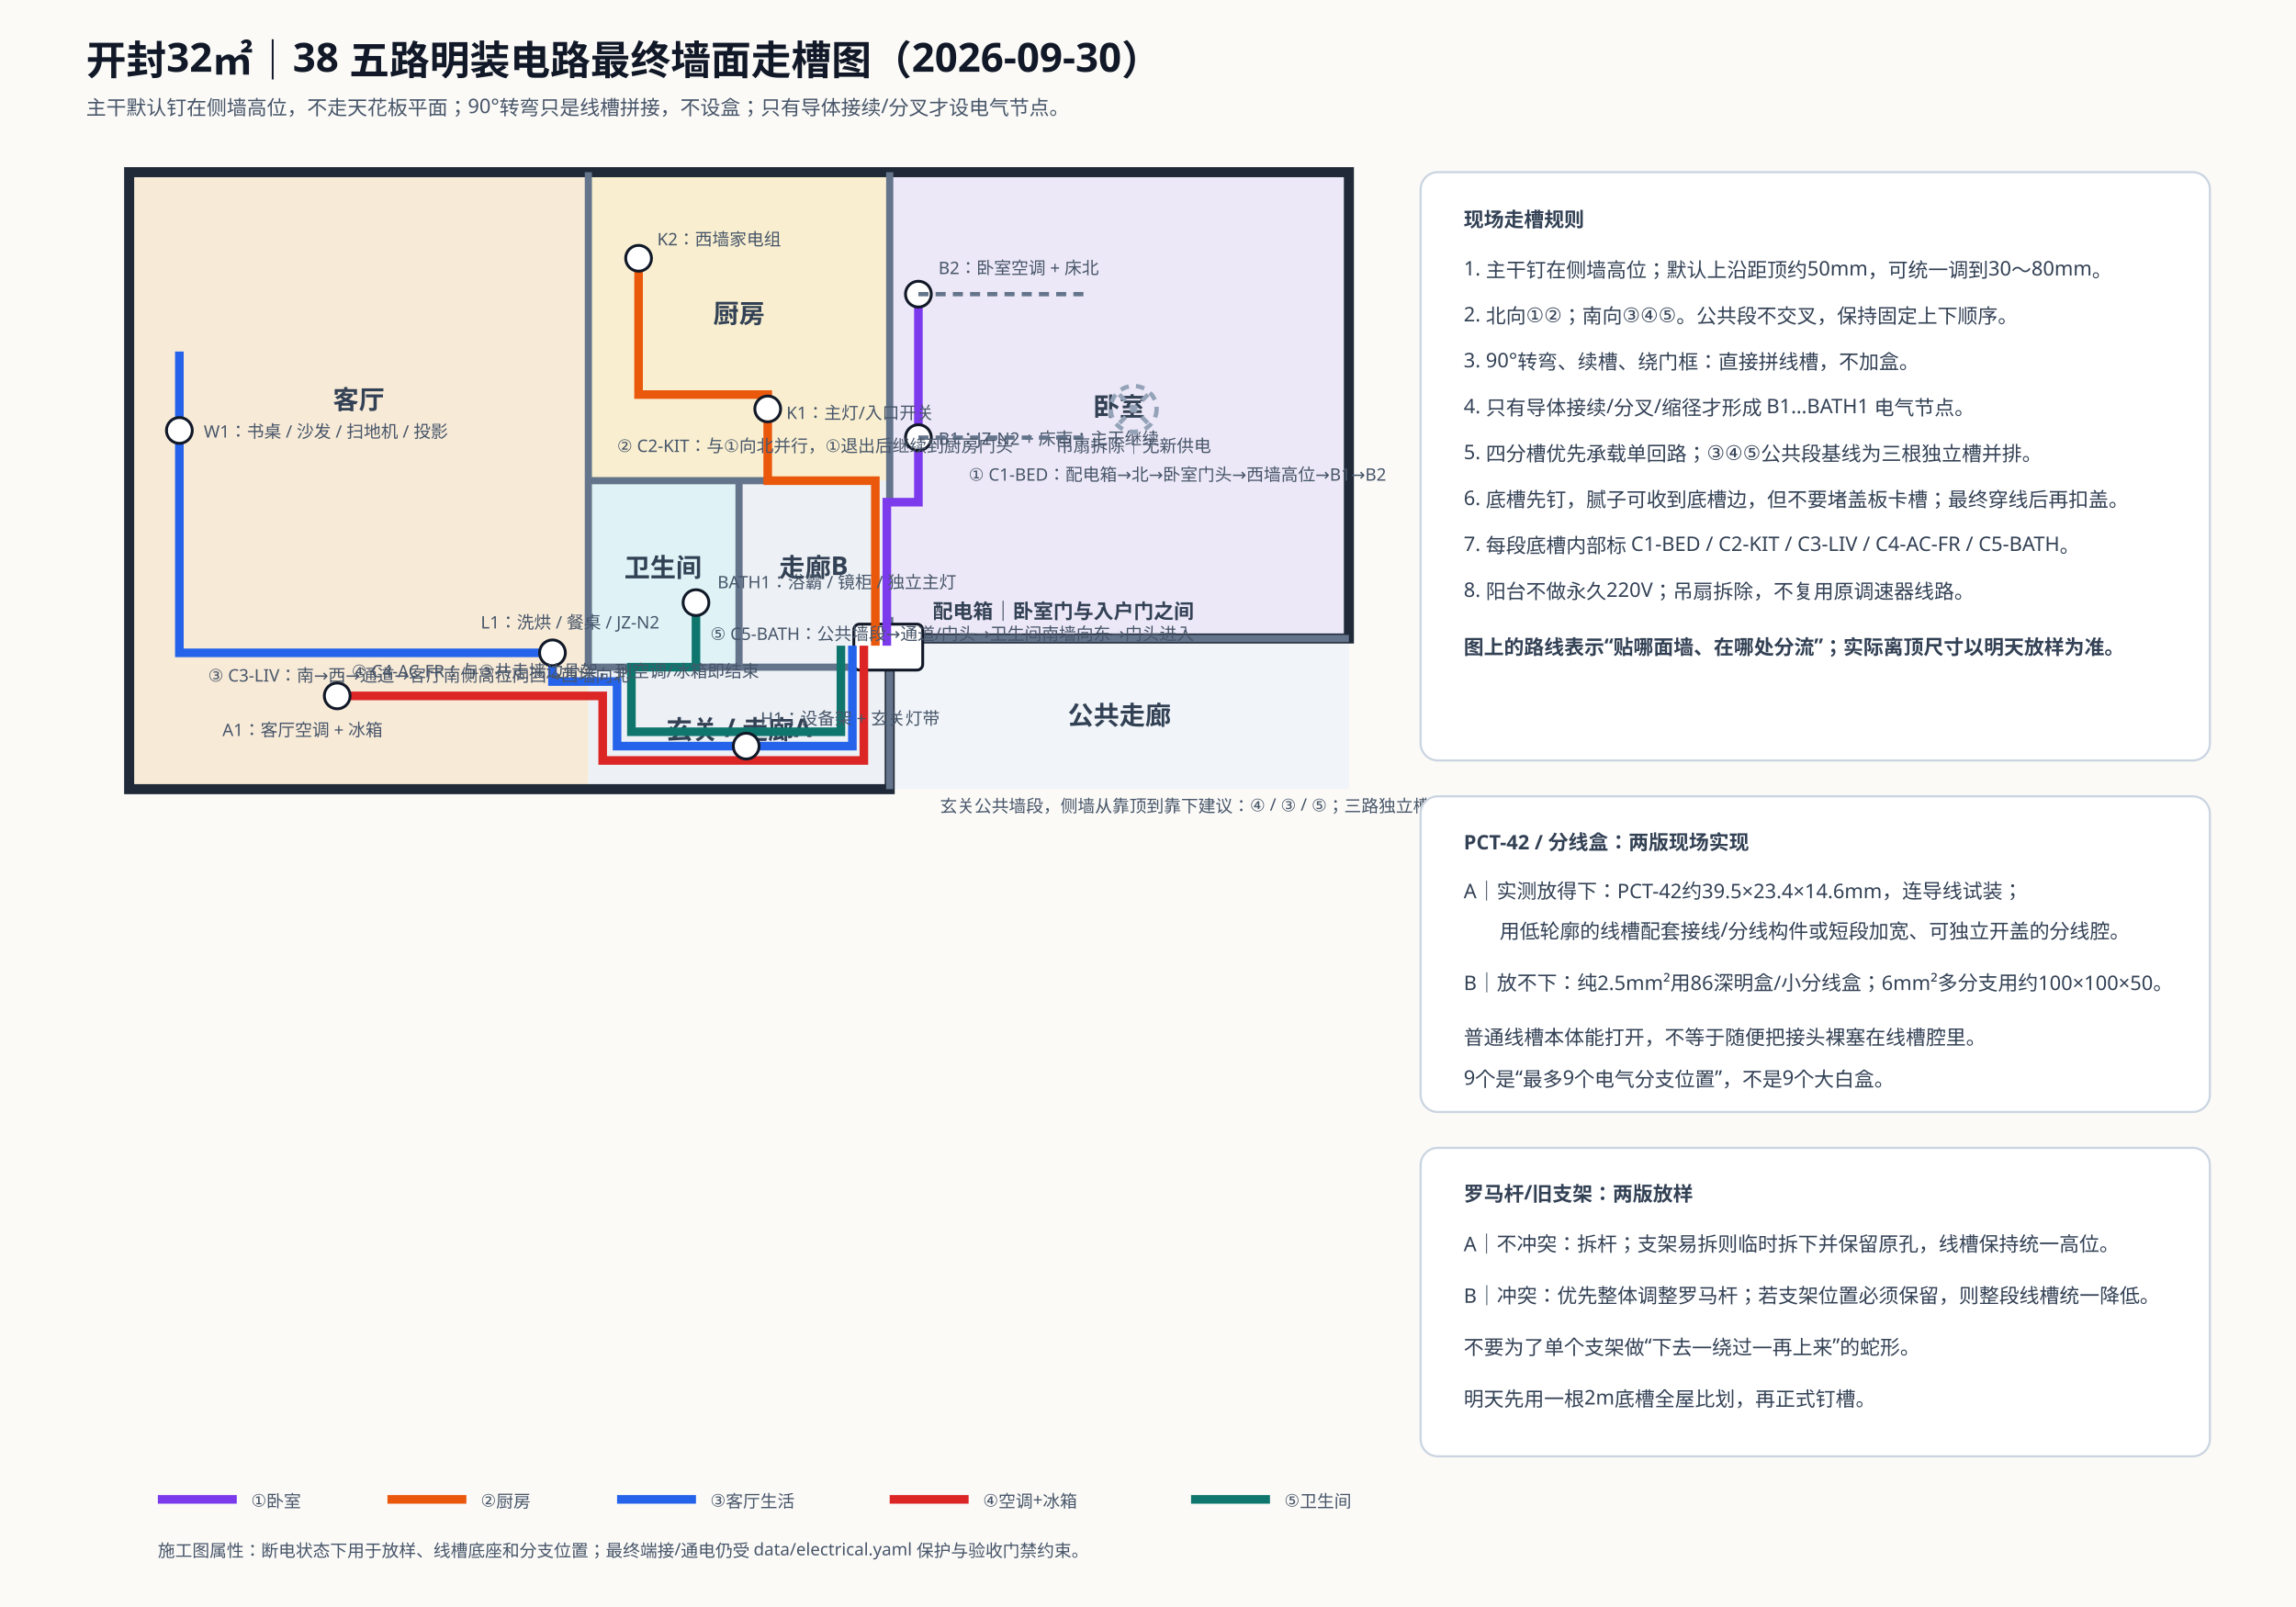
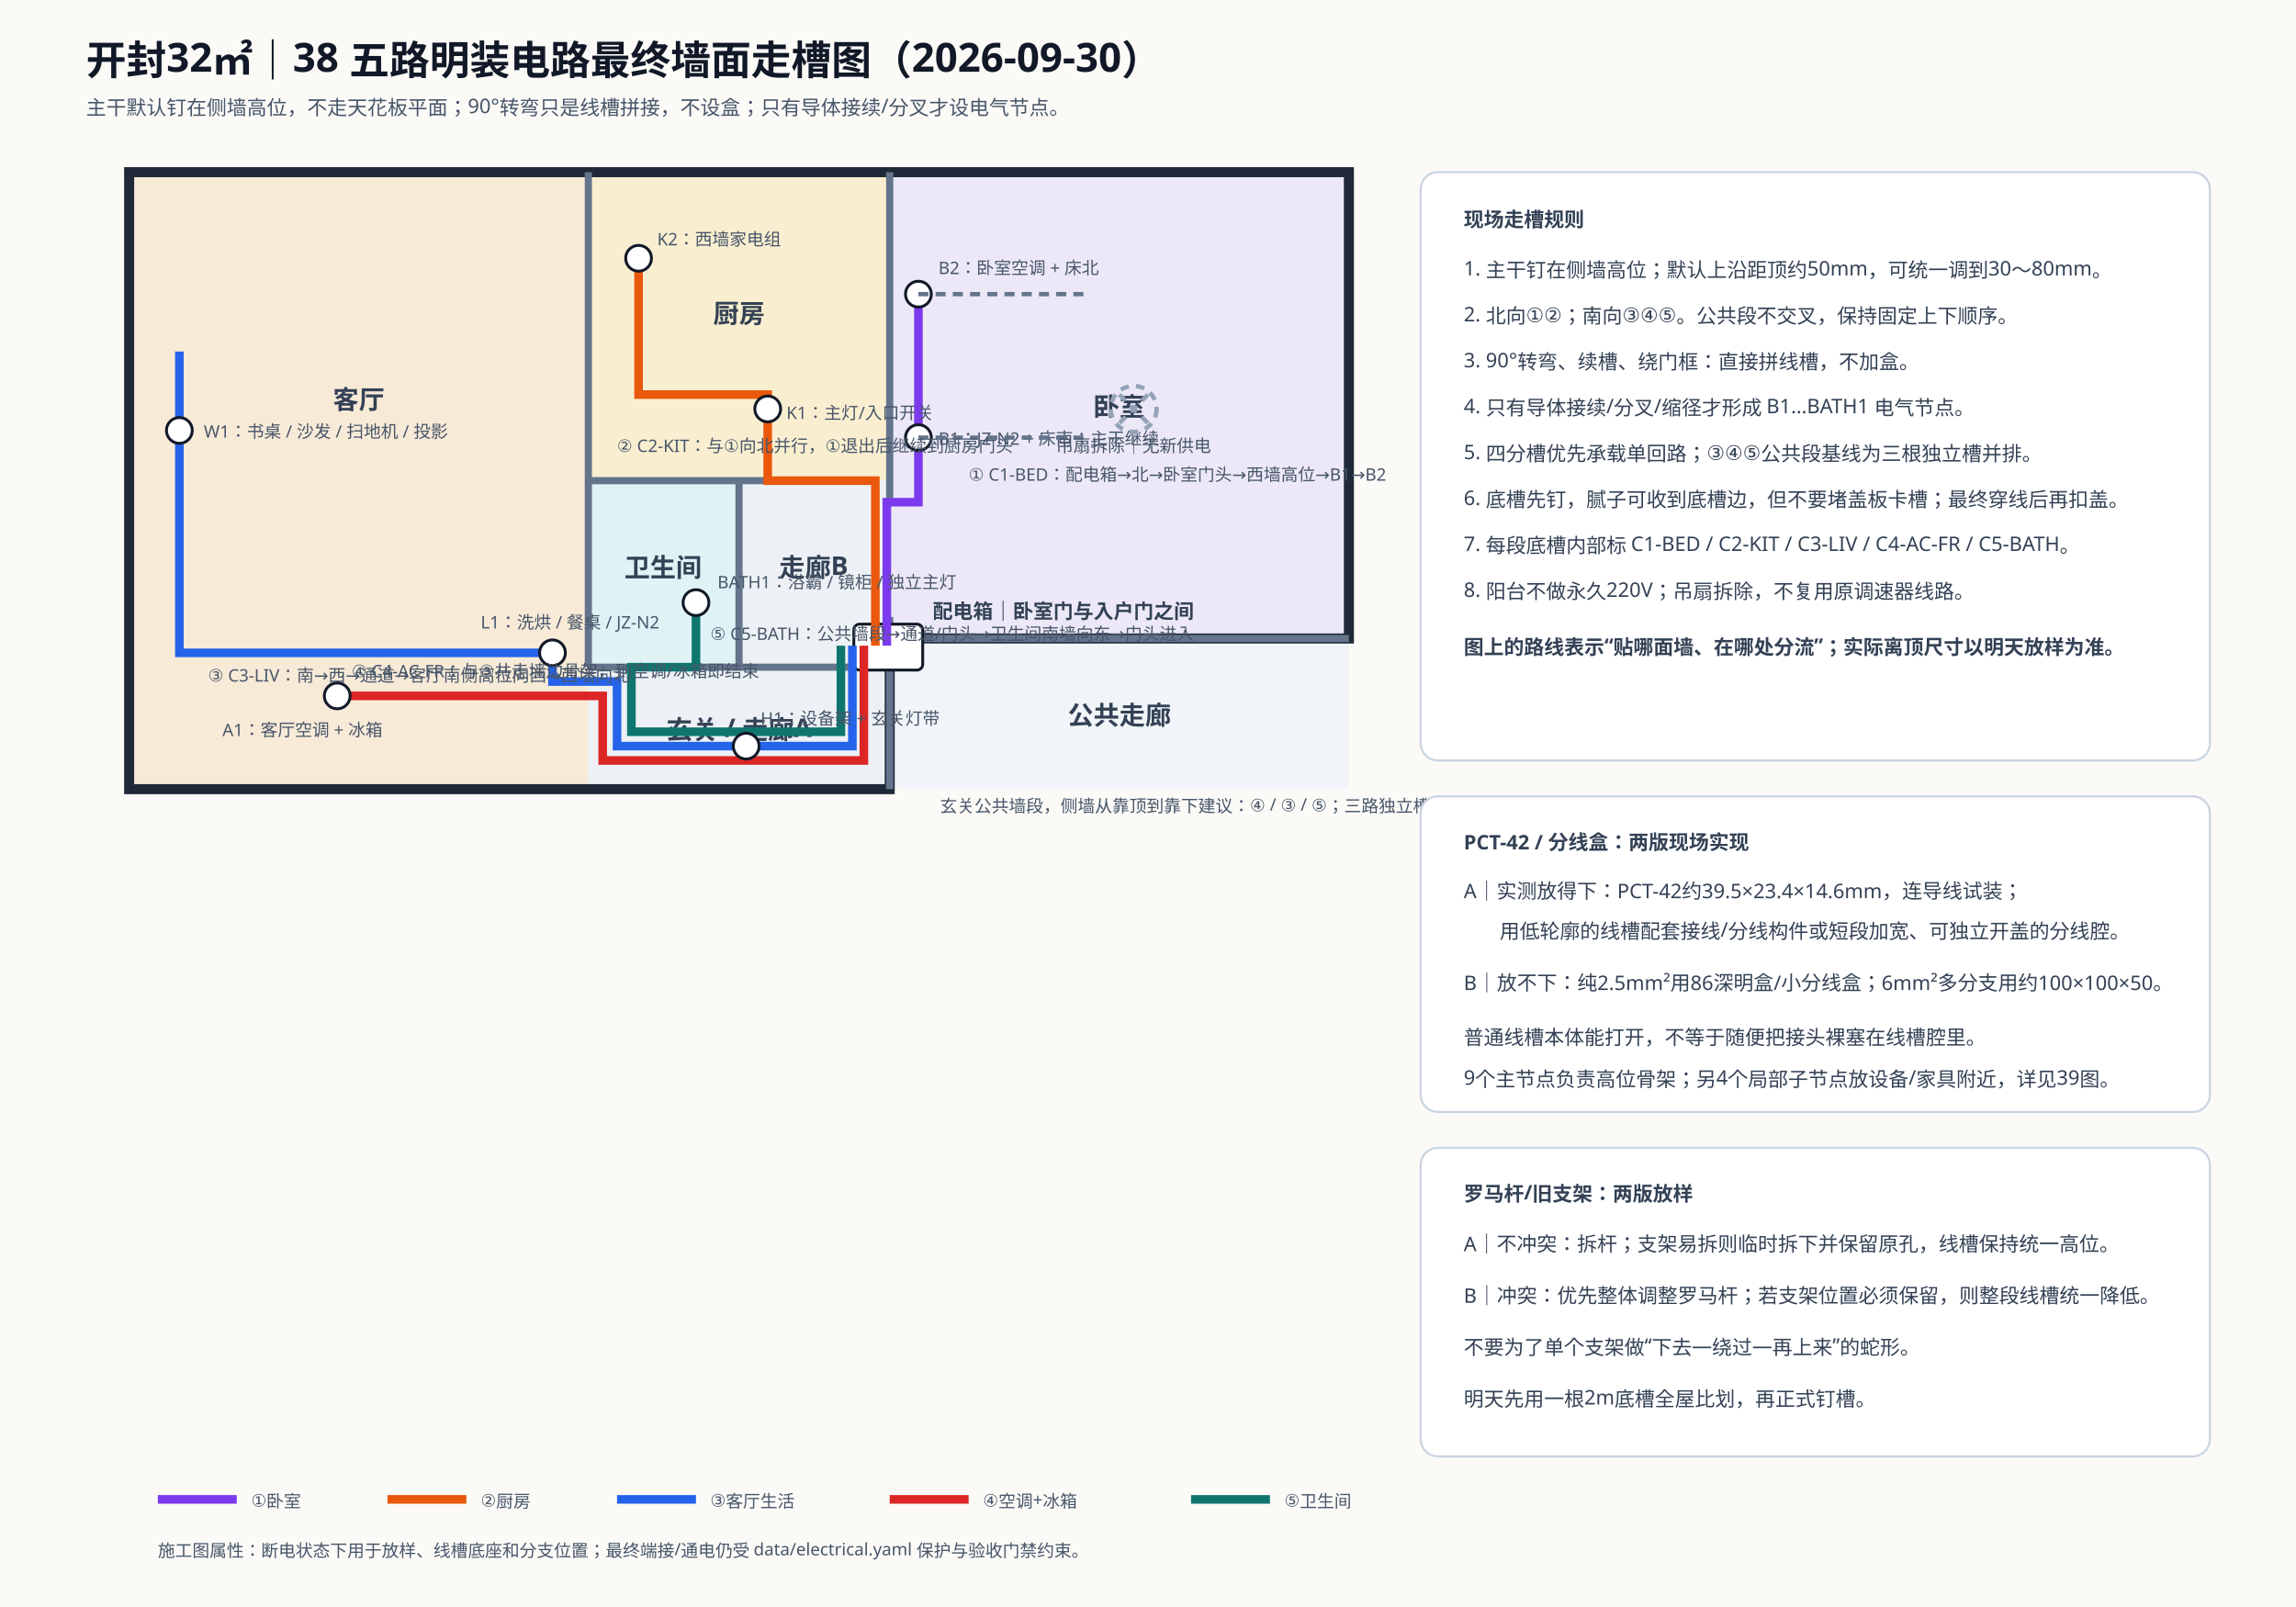
<svg xmlns="http://www.w3.org/2000/svg" width="1600" height="1120" viewBox="0 0 1600 1120" data-diagram-role="five-route-electrical-freeze" role="img">
  <style>
  text{font-family:"Source Han Sans SC","Heiti SC","Arial Unicode MS",sans-serif}
  .title{font-size:28px;font-weight:800;fill:#111827}.sub{font-size:14px;fill:#475569}
  .room{font-size:18px;font-weight:700;fill:#334155;text-anchor:middle}.micro{font-size:12px;fill:#475569}.small{font-size:14px;fill:#334155}.bold{font-weight:700}
  .wall{fill:none;stroke:#1f2937;stroke-width:7}.iw{fill:none;stroke:#64748b;stroke-width:5}.panel{fill:#fff;stroke:#cbd5e1;stroke-width:1.5}.node{fill:#fff;stroke:#111827;stroke-width:2}
  .c1{fill:none;stroke:#7c3aed;stroke-width:6}.c2{fill:none;stroke:#ea580c;stroke-width:6}.c3{fill:none;stroke:#2563eb;stroke-width:6}.c4{fill:none;stroke:#dc2626;stroke-width:6}.c5{fill:none;stroke:#0f766e;stroke-width:6}
  .drop{fill:none;stroke:#64748b;stroke-width:3;stroke-dasharray:7 5}.retired{fill:none;stroke:#94a3b8;stroke-width:3;stroke-dasharray:6 5}
</style>
  <rect width="1600" height="1120" fill="#fbfaf7" />
  <text x="60" y="52" class="title">开封32㎡｜38 五路明装电路最终墙面走槽图（2026-09-30）</text>
  <text x="60" y="80" class="sub">主干默认钉在侧墙高位，不走天花板平面；90°转弯只是线槽拼接，不设盒；只有导体接续/分叉才设电气节点。</text>
  <rect x="90" y="120" width="320" height="430" fill="#f7ead7" />
  <rect x="410" y="120" width="210" height="215" fill="#f9efd0" />
  <rect x="410" y="335" width="105" height="130" fill="#dff3f7" />
  <rect x="515" y="335" width="105" height="130" fill="#edf1f5" />
  <rect x="410" y="465" width="210" height="85" fill="#edf1f5" />
  <rect x="620" y="120" width="320" height="325" fill="#ece8f7" />
  <rect x="620" y="445" width="320" height="105" fill="#f1f5f9" />
  <path class="wall" d="M90 120H940V445H620V550H410V550H90Z" />
  <path class="iw" d="M410 120V465M410 335H535M515 335V465M410 465H620M620 120V350M620 430V550M620 445H940" />
  <text x="250" y="285" class="room">客厅</text>
  <text x="515" y="225" class="room">厨房</text>
  <text x="462" y="402" class="room">卫生间</text>
  <text x="567" y="402" class="room">走廊B</text>
  <text x="515" y="515" class="room">玄关 / 走廊A</text>
  <text x="780" y="290" class="room">卧室</text>
  <text x="780" y="505" class="room">公共走廊</text>
  <rect x="595" y="435" width="48" height="32" rx="4" fill="#fff" stroke="#111827" stroke-width="2" />
  <text x="650" y="431" class="small bold">配电箱｜卧室门与入户门之间</text>
  <path class="c1" d="M618 450 L618 350 L640 350 L640 205" />
  <circle cx="640" cy="305" r="9" class="node" />
  <text x="654" y="310" class="micro">B1：JZ-N2 + 床南；主干继续</text>
  <circle cx="640" cy="205" r="9" class="node" />
  <text x="654" y="191" class="micro">B2：卧室空调 + 床北</text>
  <path class="drop" d="M640 305 H760M640 205 H760" />
  <text x="675" y="335" class="micro" fill="#7c3aed">① C1-BED：配电箱→北→卧室门头→西墙高位→B1→B2</text>
  <circle cx="790" cy="285" r="16" class="retired" />
  <path d="M780 275L800 295M800 275L780 295" class="retired" />
  <text x="790" y="315" class="micro" text-anchor="middle">吊扇拆除｜无新供电</text>
  <path class="c2" d="M610 450 L610 335 L535 335 L535 275 L445 275 L445 180" />
  <circle cx="535" cy="285" r="9" class="node" />
  <text x="548" y="292" class="micro">K1：主灯/入口开关</text>
  <circle cx="445" cy="180" r="9" class="node" />
  <text x="458" y="171" class="micro">K2：西墙家电组</text>
  <text x="430" y="315" class="micro" fill="#ea580c">② C2-KIT：与①向北并行，①退出后继续到厨房门头</text>
  <path class="c4" d="M602 450 L602 530 L420 530 L420 485 L235 485" />
  <path class="c3" d="M594 450 L594 520 L430 520 L430 475 L385 475 L385 455 L125 455 L125 245" />
  <path class="c5" d="M586 450 L586 510 L440 510 L440 465 L485 465 L485 420" />
  <text x="655" y="566" class="micro">玄关公共墙段，侧墙从靠顶到靠下建议：④ / ③ / ⑤；三路独立槽并排</text>
  <circle cx="520" cy="520" r="9" class="node" />
  <text x="530" y="505" class="micro">H1：设备架 + 玄关灯带</text>
  <circle cx="385" cy="455" r="9" class="node" />
  <text x="335" y="438" class="micro">L1：洗烘 / 餐桌 / JZ-N2</text>
  <circle cx="125" cy="300" r="9" class="node" />
  <text x="142" y="305" class="micro">W1：书桌 / 沙发 / 扫地机 / 投影</text>
  <text x="145" y="475" class="micro" fill="#2563eb">③ C3-LIV：南→西→通道→客厅南侧高位向西→西墙向北</text>
  <circle cx="235" cy="485" r="9" class="node" />
  <text x="155" y="513" class="micro">A1：客厅空调 + 冰箱</text>
  <text x="245" y="472" class="micro" fill="#dc2626">④ C4-AC-FR：与③共走墙边骨架，到空调/冰箱即结束</text>
  <circle cx="485" cy="420" r="9" class="node" />
  <text x="500" y="410" class="micro">BATH1：浴霸 / 镜柜 / 独立主灯</text>
  <text x="495" y="446" class="micro" fill="#0f766e">⑤ C5-BATH：公共墙段→通道/门头→卫生间南墙向东→门头进入</text>
  <rect x="990" y="120" width="550" height="410" rx="12" class="panel" />
  <text x="1020" y="158" class="small bold">现场走槽规则</text>
  <text x="1020" y="192" class="small">1. 主干钉在侧墙高位；默认上沿距顶约50mm，可统一调到30～80mm。</text>
  <text x="1020" y="224" class="small">2. 北向①②；南向③④⑤。公共段不交叉，保持固定上下顺序。</text>
  <text x="1020" y="256" class="small">3. 90°转弯、续槽、绕门框：直接拼线槽，不加盒。</text>
  <text x="1020" y="288" class="small">4. 只有导体接续/分叉/缩径才形成 B1…BATH1 电气节点。</text>
  <text x="1020" y="320" class="small">5. 四分槽优先承载单回路；③④⑤公共段基线为三根独立槽并排。</text>
  <text x="1020" y="352" class="small">6. 底槽先钉，腻子可收到底槽边，但不要堵盖板卡槽；最终穿线后再扣盖。</text>
  <text x="1020" y="384" class="small">7. 每段底槽内部标 C1-BED / C2-KIT / C3-LIV / C4-AC-FR / C5-BATH。</text>
  <text x="1020" y="416" class="small">8. 阳台不做永久220V；吊扇拆除，不复用原调速器线路。</text>
  <text x="1020" y="456" class="small bold">图上的路线表示“贴哪面墙、在哪处分流”；实际离顶尺寸以明天放样为准。</text>
  <rect x="990" y="555" width="550" height="220" rx="12" class="panel" />
  <text x="1020" y="592" class="small bold">PCT-42 / 分线盒：两版现场实现</text>
  <text x="1020" y="626" class="small">A｜实测放得下：PCT-42约39.5×23.4×14.6mm，连导线试装；</text>
  <text x="1045" y="654" class="small">用低轮廓的线槽配套接线/分线构件或短段加宽、可独立开盖的分线腔。</text>
  <text x="1020" y="690" class="small">B｜放不下：纯2.5mm²用86深明盒/小分线盒；6mm²多分支用约100×100×50。</text>
  <text x="1020" y="728" class="small">普通线槽本体能打开，不等于随便把接头裸塞在线槽腔里。</text>
-   <text x="1020" y="756" class="small">9个是“最多9个电气分支位置”，不是9个大白盒。</text>
+   <text x="1020" y="756" class="small">9个主节点负责高位骨架；另4个局部子节点放设备/家具附近，详见39图。</text>
  <rect x="990" y="800" width="550" height="215" rx="12" class="panel" />
  <text x="1020" y="837" class="small bold">罗马杆/旧支架：两版放样</text>
  <text x="1020" y="872" class="small">A｜不冲突：拆杆；支架易拆则临时拆下并保留原孔，线槽保持统一高位。</text>
  <text x="1020" y="908" class="small">B｜冲突：优先整体调整罗马杆；若支架位置必须保留，则整段线槽统一降低。</text>
  <text x="1020" y="944" class="small">不要为了单个支架做“下去—绕过—再上来”的蛇形。</text>
  <text x="1020" y="980" class="small">明天先用一根2m底槽全屋比划，再正式钉槽。</text>
  <line x1="110" y1="1045" x2="165" y2="1045" class="c1" />
  <text x="175" y="1050" class="micro">①卧室</text>
  <line x1="270" y1="1045" x2="325" y2="1045" class="c2" />
  <text x="335" y="1050" class="micro">②厨房</text>
  <line x1="430" y1="1045" x2="485" y2="1045" class="c3" />
  <text x="495" y="1050" class="micro">③客厅生活</text>
  <line x1="620" y1="1045" x2="675" y2="1045" class="c4" />
  <text x="685" y="1050" class="micro">④空调+冰箱</text>
  <line x1="830" y1="1045" x2="885" y2="1045" class="c5" />
  <text x="895" y="1050" class="micro">⑤卫生间</text>
  <text x="110" y="1085" class="micro">施工图属性：断电状态下用于放样、线槽底座和分支位置；最终端接/通电仍受 data/electrical.yaml 保护与验收门禁约束。</text>
</svg>
